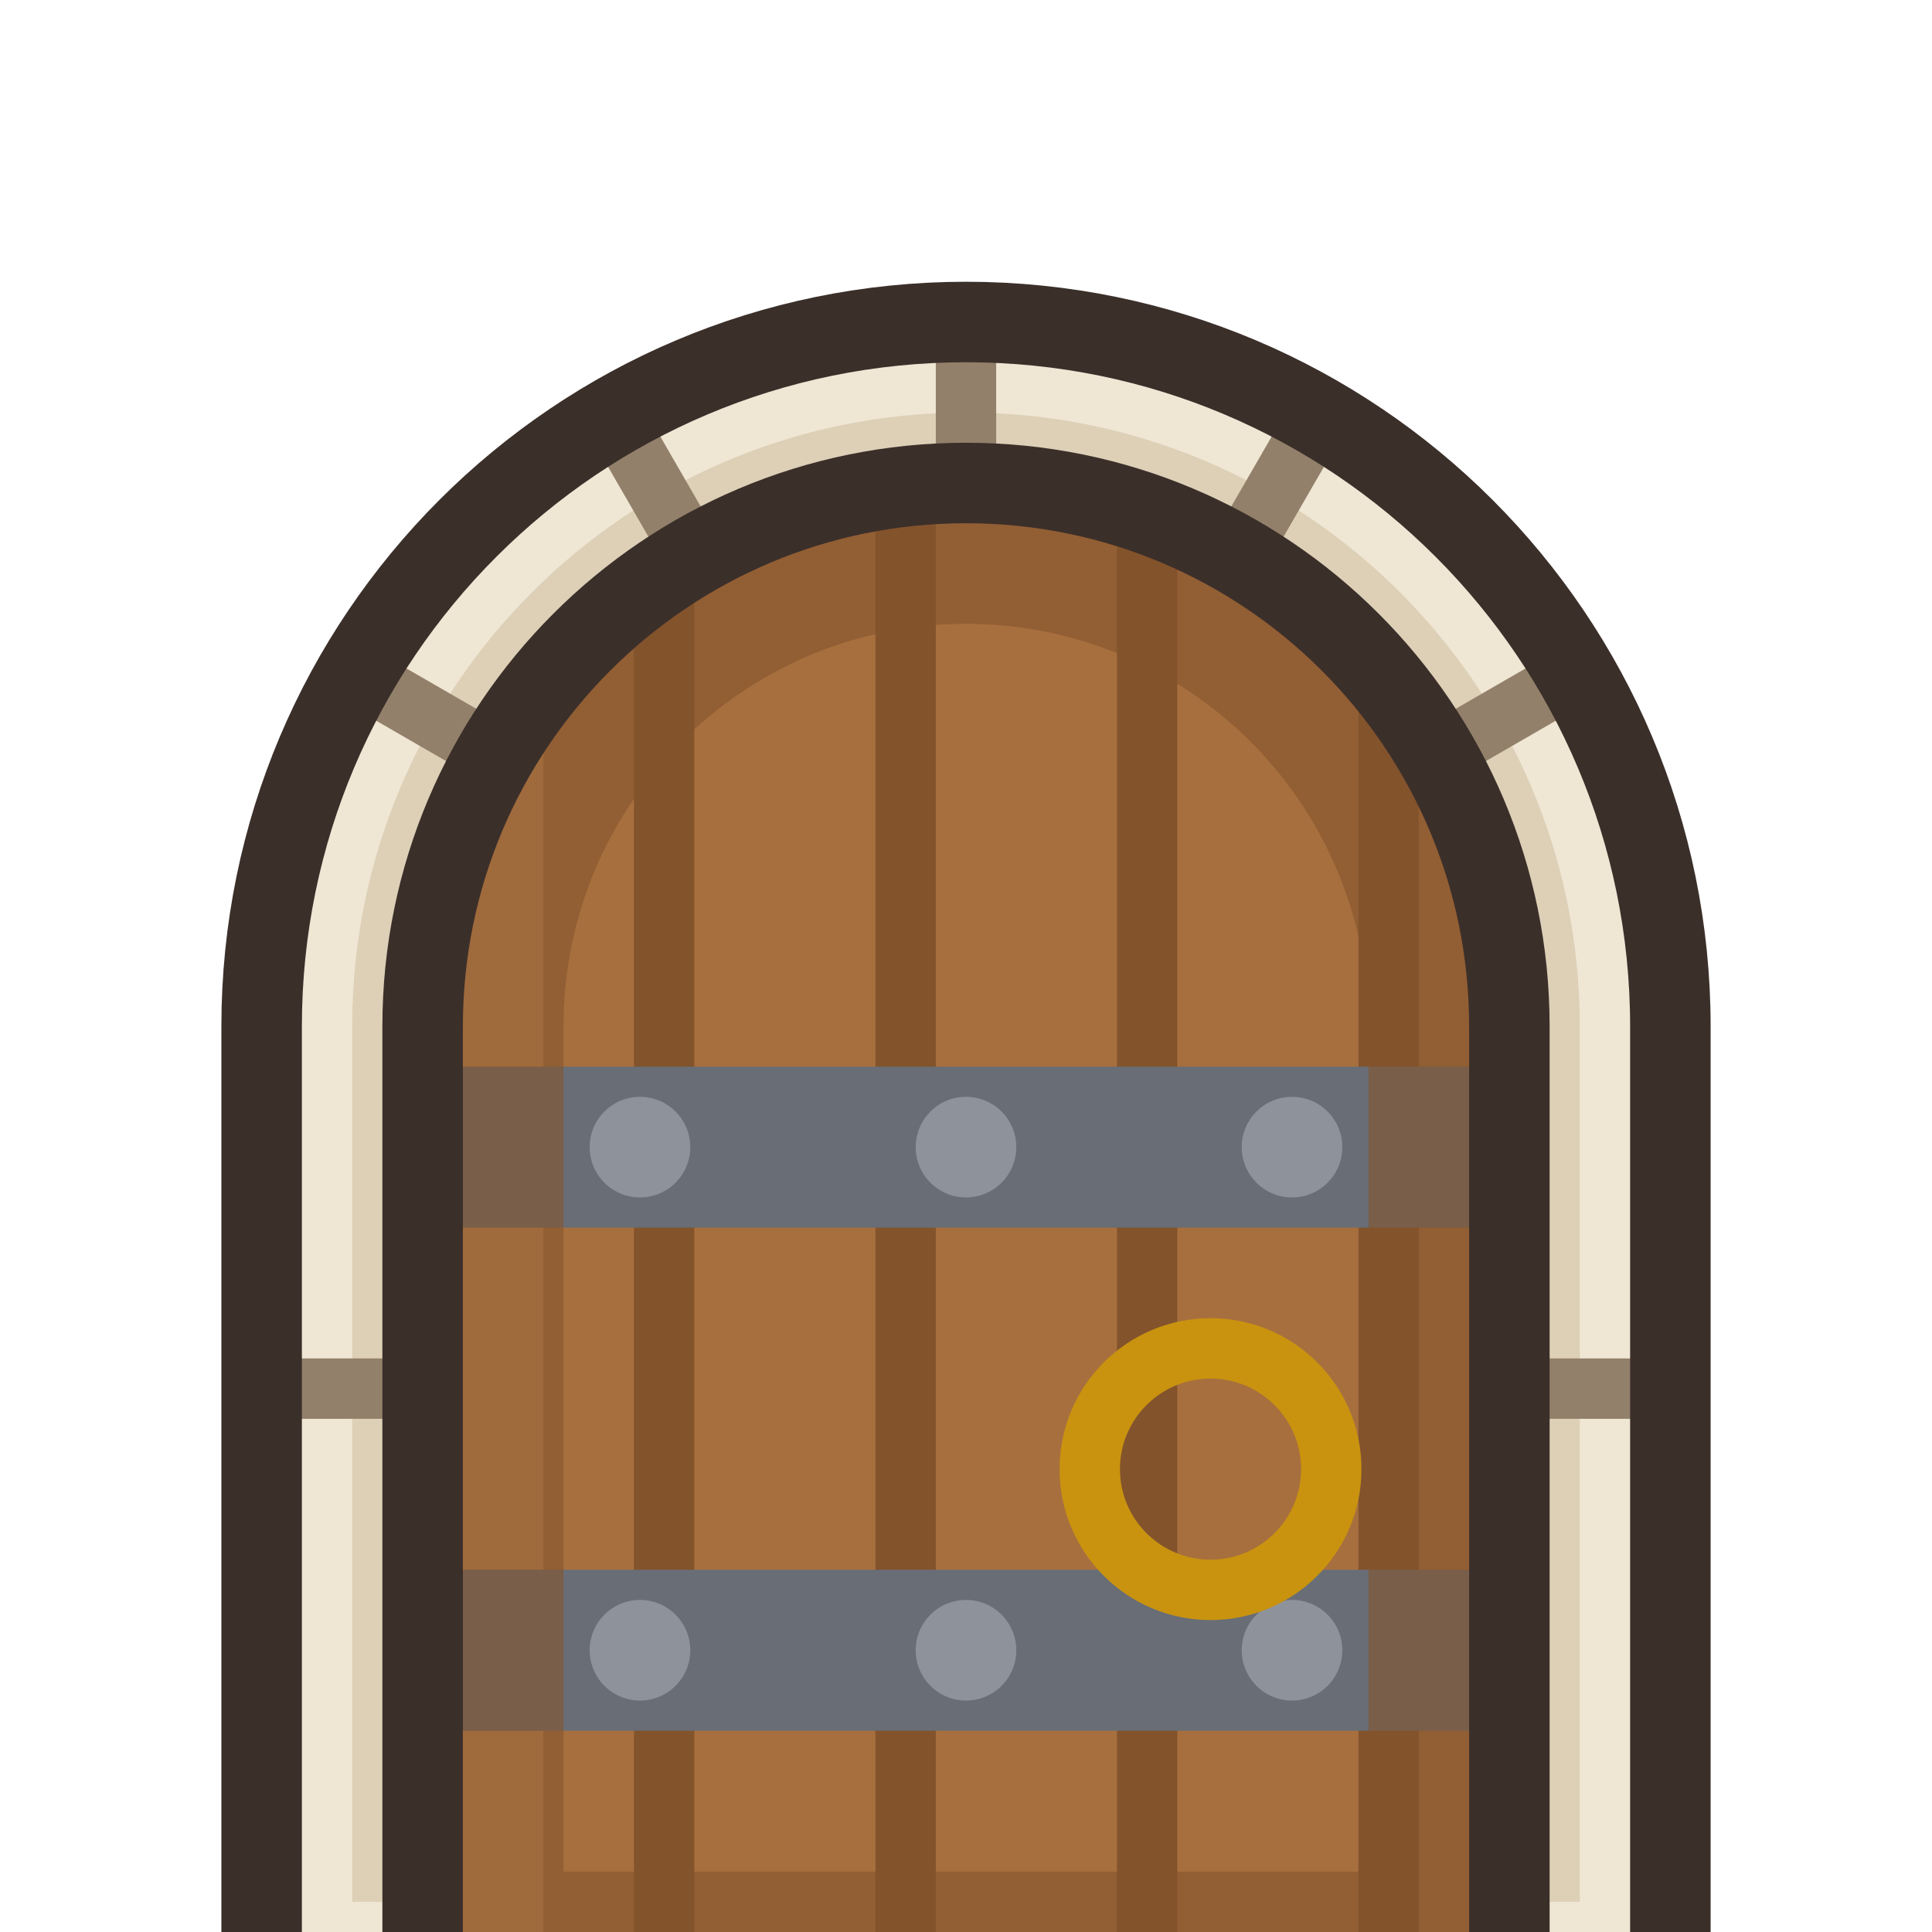
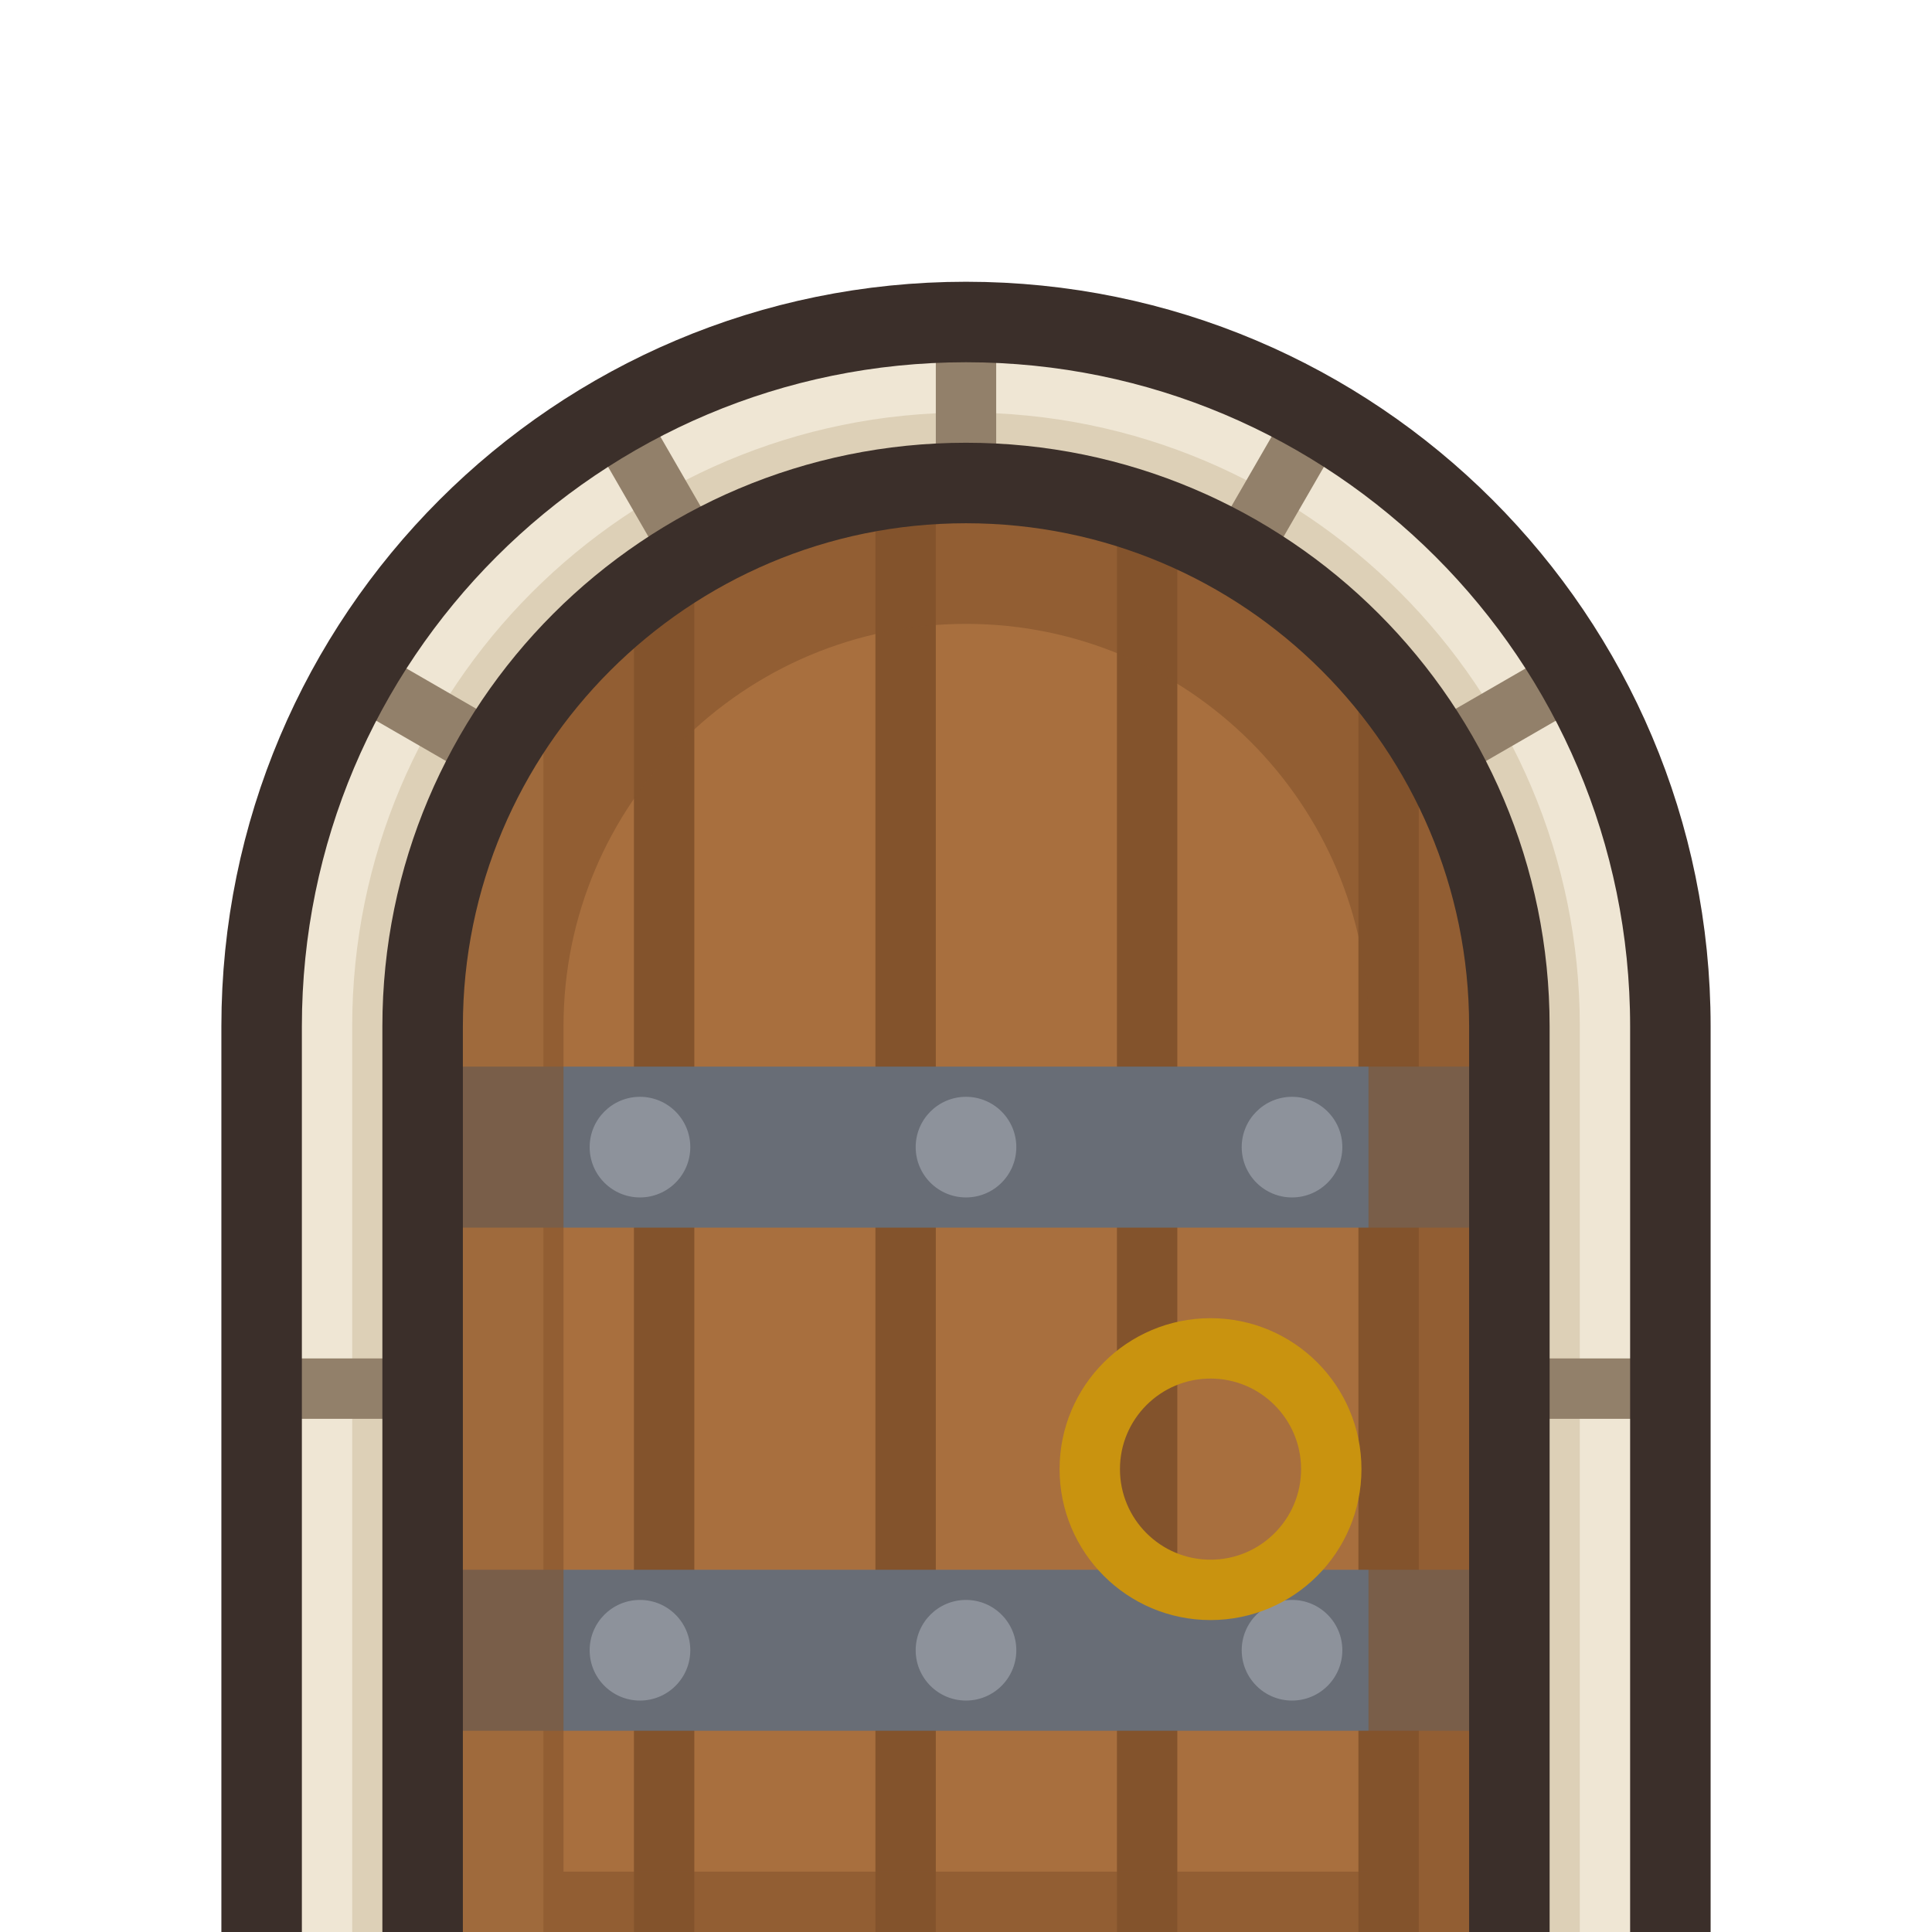
<svg xmlns="http://www.w3.org/2000/svg" viewBox="0 0 96 96" width="96" height="96">
  <path d="M13 96V51A35 35 0 0 1 83 51V96Z" fill="#ddd0b7" />
-   <path d="M16 96V51A32 32 0 0 1 80 51V96Z" fill="none" stroke="#efe6d4" stroke-width="3" />
+   <path d="M16 96V51A32 32 0 0 1 80 51V96" fill="none" stroke="#efe6d4" stroke-width="3" />
  <path d="M24.617 37.5L17.689 33.5M34.5 27.617L30.5 20.689M48 24L48 16M61.5 27.617L65.5 20.689M71.383 37.5L78.311 33.5M13 69h8M75 69h8" fill="none" stroke="#92806a" stroke-width="3" stroke-linejoin="round" stroke-linecap="round" />
  <path d="M13 96V51A35 35 0 0 1 83 51V96" fill="none" stroke="#3b2f2a" stroke-width="4" stroke-linejoin="round" stroke-linecap="round" />
  <path d="M21 96V51A27 27 0 0 1 75 51V96Z" fill="#a86f3e" />
  <defs>
    <clipPath id="d">
      <path d="M21 96V51A27 27 0 0 1 75 51V96Z" />
    </clipPath>
  </defs>
  <g clip-path="url(#d)">
    <rect x="21" y="24" width="6" height="72" fill="#c98d55" />
    <path d="M33 24V96M45 24V96M57 24V96M69 24V96" fill="none" stroke="#83532c" stroke-width="3" stroke-linejoin="round" stroke-linecap="round" />
    <rect x="21" y="53" width="54" height="8" fill="#686d76" />
    <rect x="21" y="78" width="54" height="8" fill="#686d76" />
    <path d="M25 96V51A23 23 0 0 1 71 51V96Z" fill="none" stroke="#83532c" stroke-width="6" opacity="0.6" />
  </g>
  <circle cx="31.8" cy="57" r="2.5" fill="#8d929b" />
  <circle cx="48" cy="57" r="2.5" fill="#8d929b" />
  <circle cx="64.2" cy="57" r="2.5" fill="#8d929b" />
  <circle cx="31.8" cy="82" r="2.5" fill="#8d929b" />
  <circle cx="48" cy="82" r="2.5" fill="#8d929b" />
  <circle cx="64.2" cy="82" r="2.5" fill="#8d929b" />
  <circle cx="60.15" cy="73" r="6" fill="none" stroke="#c9930f" stroke-width="3" stroke-linejoin="round" stroke-linecap="round" />
  <path d="M21 96V51A27 27 0 0 1 75 51V96" fill="none" stroke="#3b2f2a" stroke-width="4" stroke-linejoin="round" stroke-linecap="round" />
</svg>
